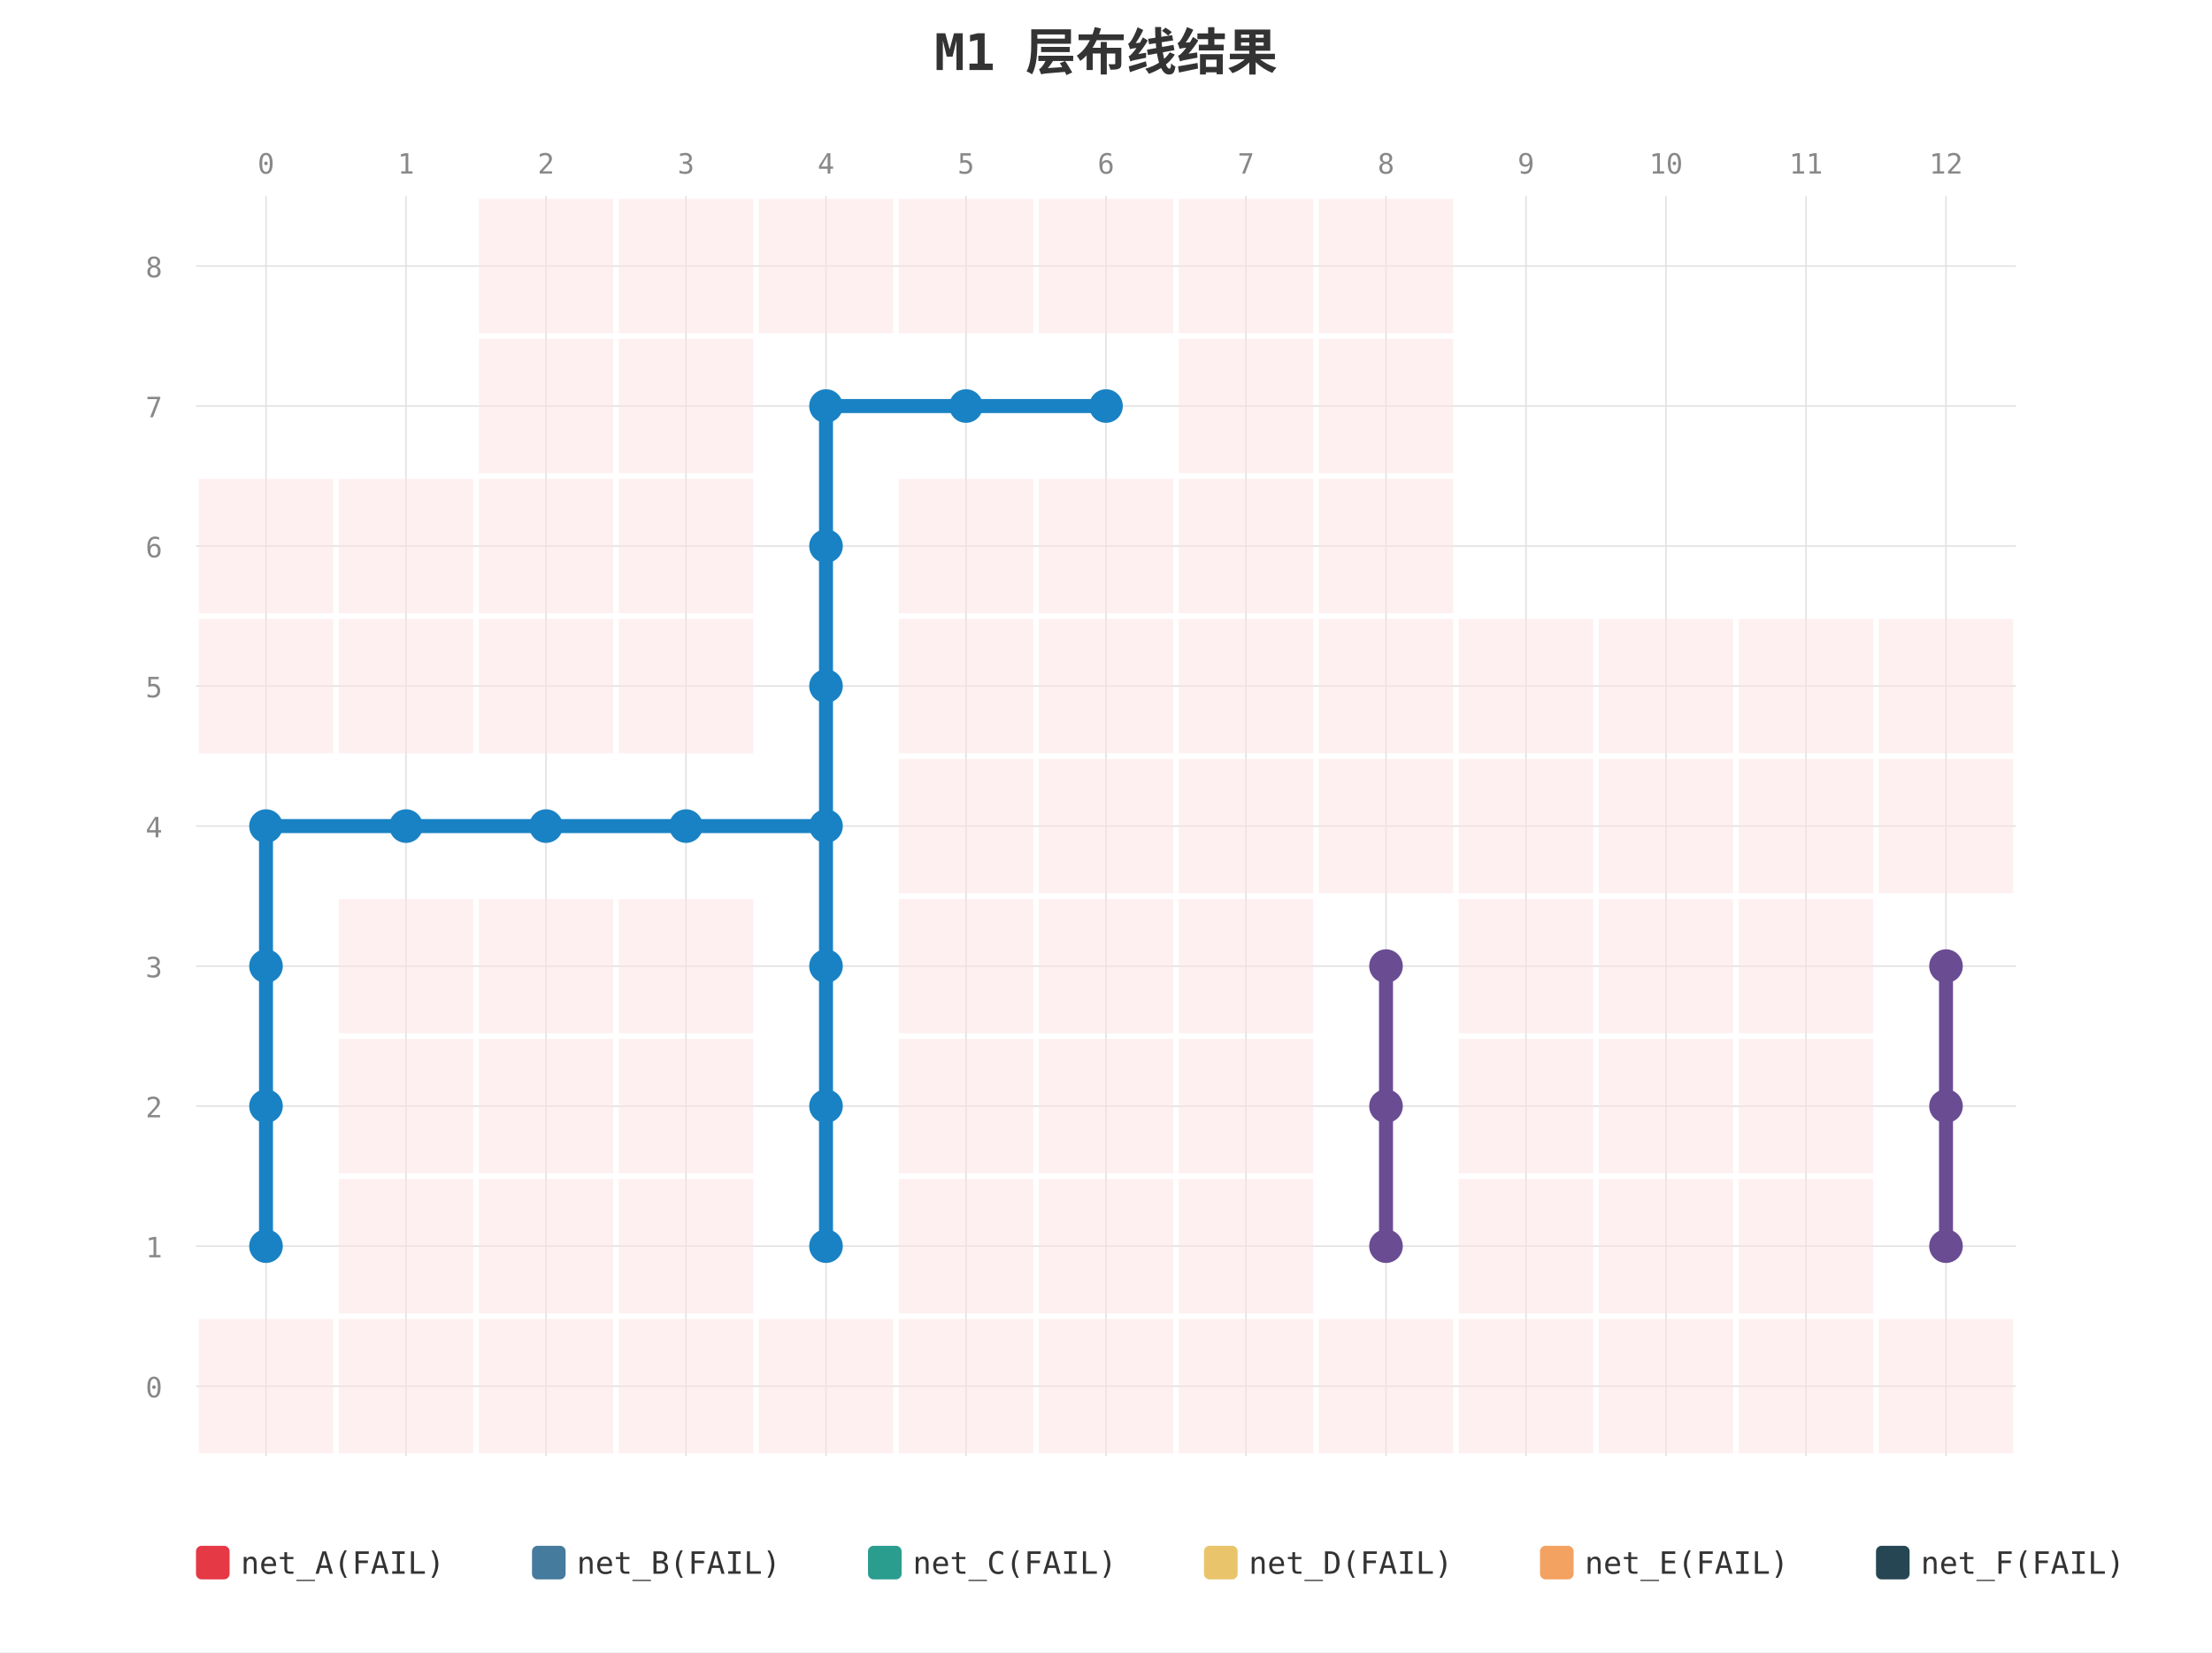
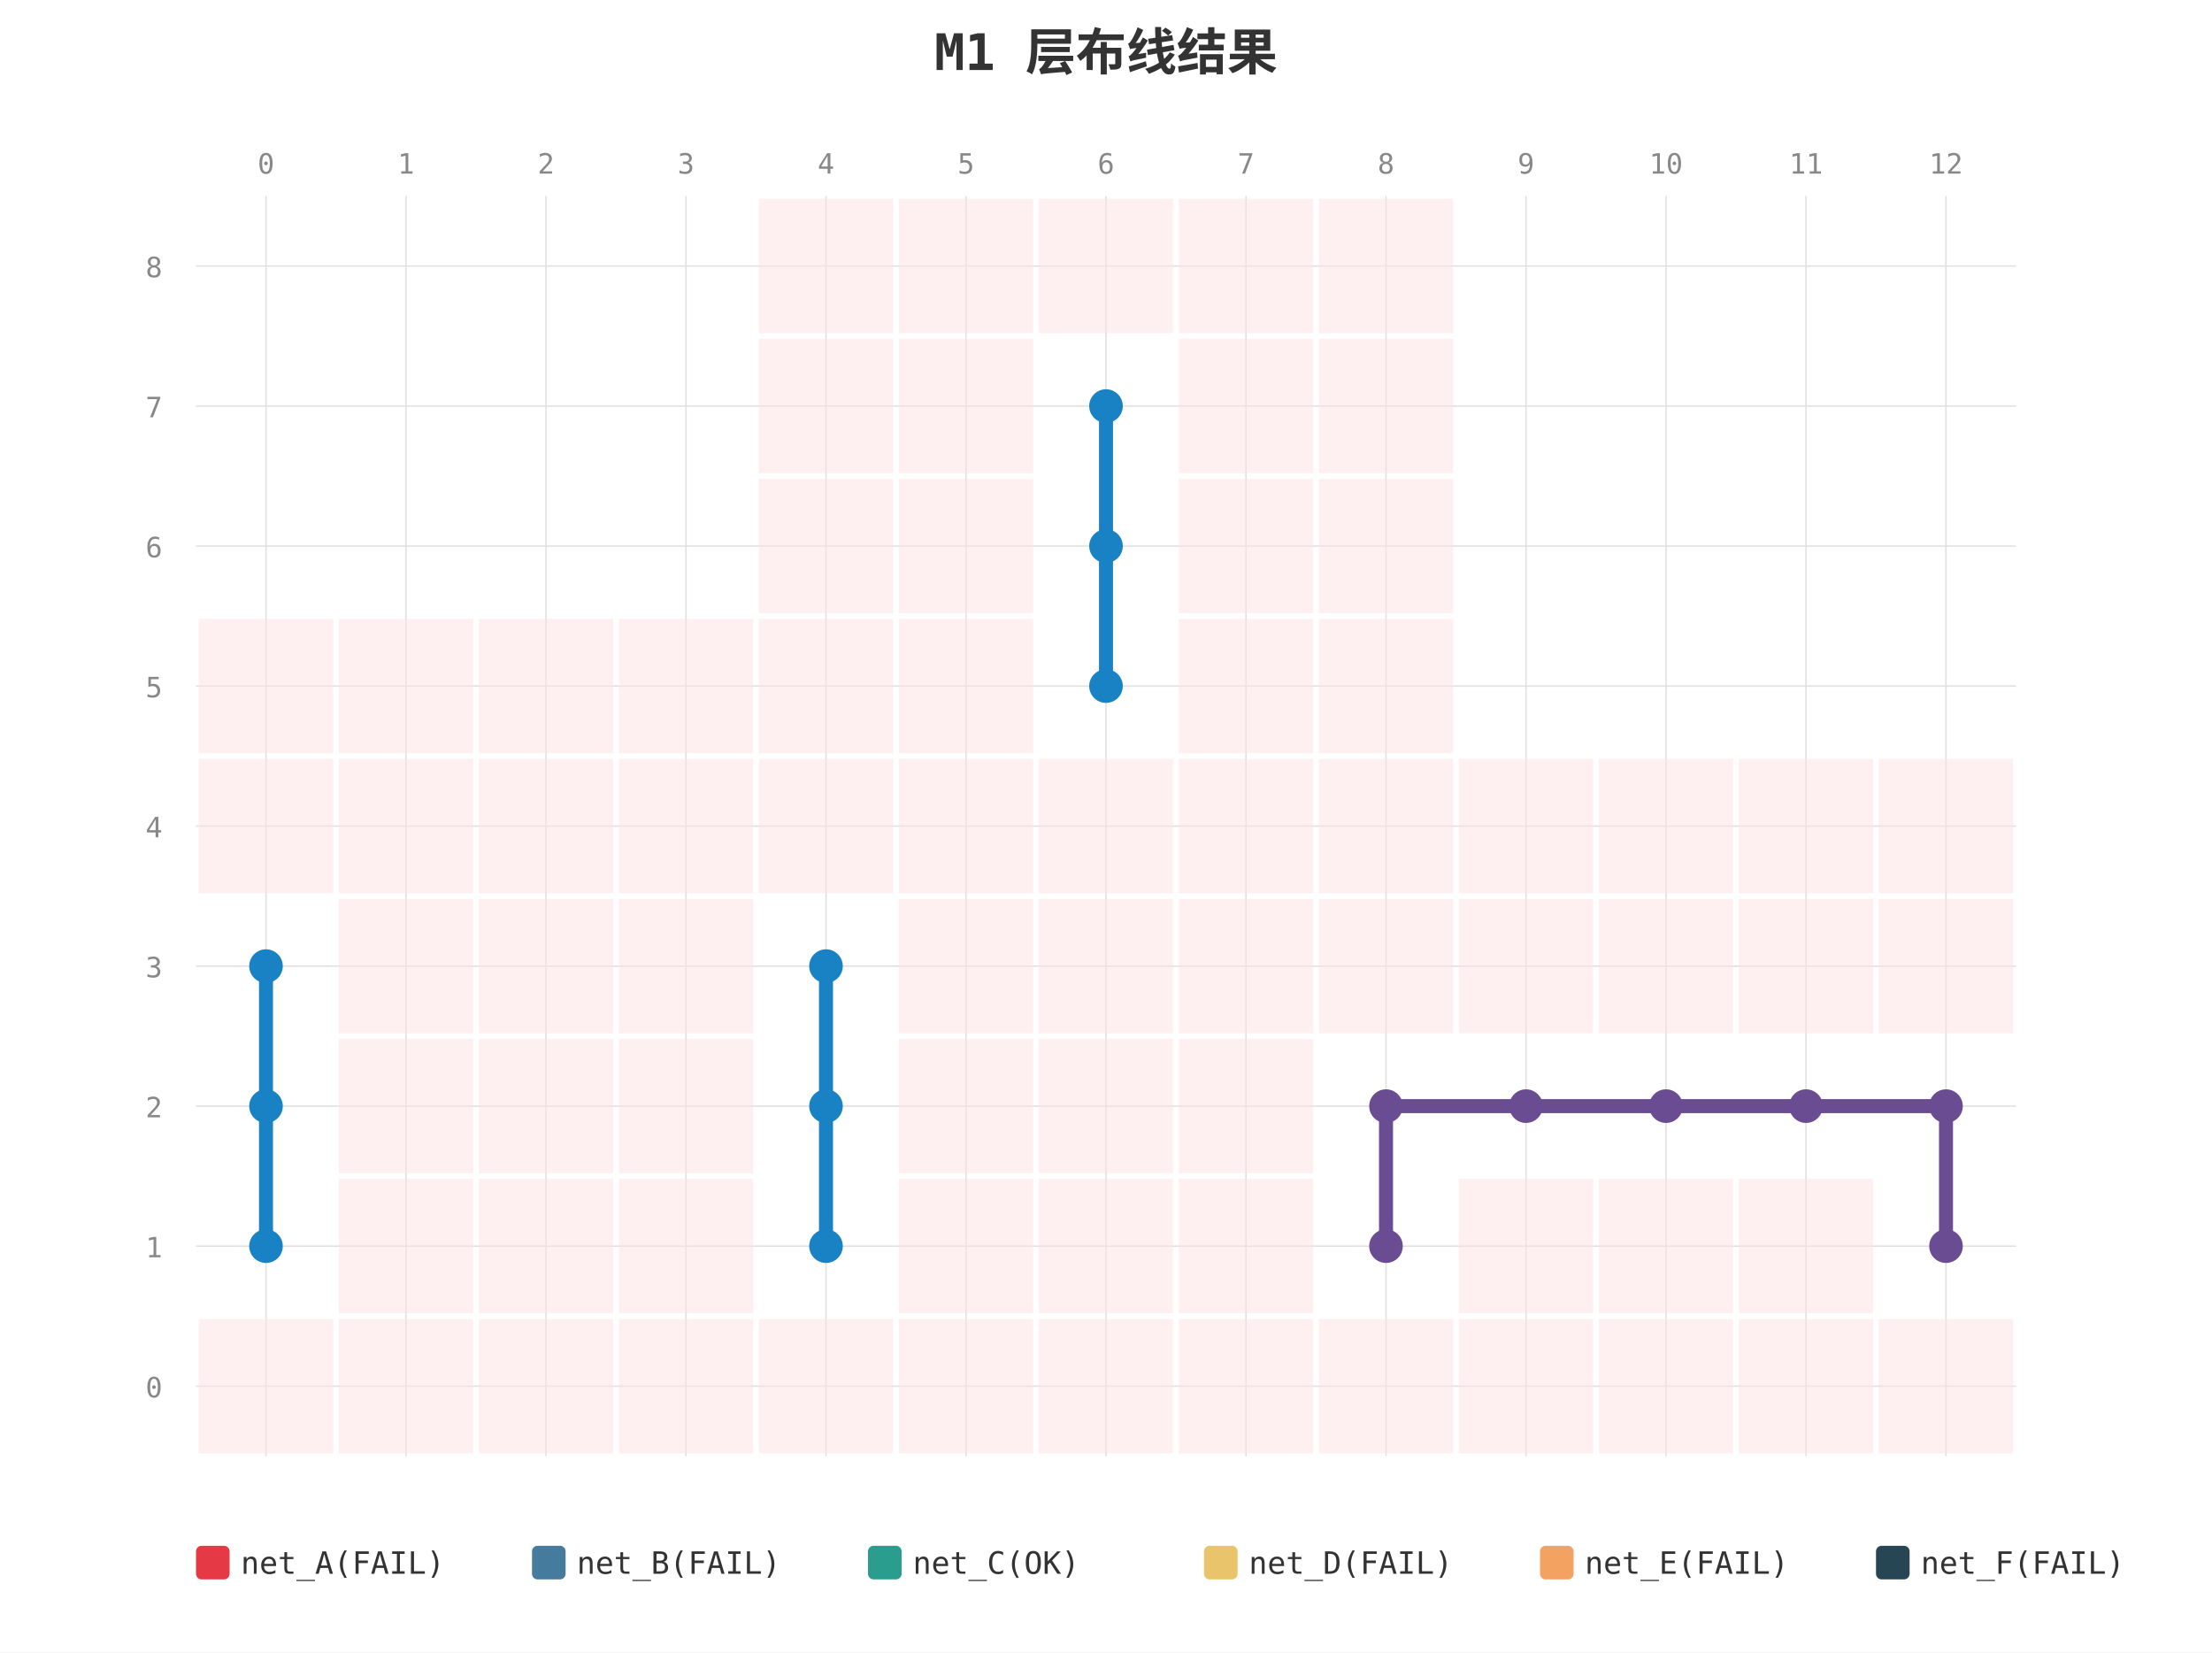
<svg xmlns="http://www.w3.org/2000/svg" width="790" height="590" viewBox="0 0 790 590">
  <rect width="790" height="590" fill="white" />
  <text x="395" y="25" text-anchor="middle" font-family="monospace" font-size="18" font-weight="bold" fill="#333">M1 层布线结果</text>
  <line x1="95.0" y1="70" x2="95.0" y2="520" stroke="#E0E0E0" stroke-width="0.5" />
  <line x1="145.0" y1="70" x2="145.0" y2="520" stroke="#E0E0E0" stroke-width="0.5" />
  <line x1="195.0" y1="70" x2="195.0" y2="520" stroke="#E0E0E0" stroke-width="0.5" />
  <line x1="245.0" y1="70" x2="245.0" y2="520" stroke="#E0E0E0" stroke-width="0.5" />
  <line x1="295.0" y1="70" x2="295.0" y2="520" stroke="#E0E0E0" stroke-width="0.5" />
  <line x1="345.0" y1="70" x2="345.0" y2="520" stroke="#E0E0E0" stroke-width="0.5" />
  <line x1="395.0" y1="70" x2="395.0" y2="520" stroke="#E0E0E0" stroke-width="0.5" />
  <line x1="445.0" y1="70" x2="445.0" y2="520" stroke="#E0E0E0" stroke-width="0.5" />
  <line x1="495.0" y1="70" x2="495.0" y2="520" stroke="#E0E0E0" stroke-width="0.5" />
  <line x1="545.0" y1="70" x2="545.0" y2="520" stroke="#E0E0E0" stroke-width="0.5" />
  <line x1="595.0" y1="70" x2="595.0" y2="520" stroke="#E0E0E0" stroke-width="0.5" />
  <line x1="645.0" y1="70" x2="645.0" y2="520" stroke="#E0E0E0" stroke-width="0.5" />
  <line x1="695.0" y1="70" x2="695.0" y2="520" stroke="#E0E0E0" stroke-width="0.5" />
  <line x1="70" y1="495.0" x2="720" y2="495.0" stroke="#E0E0E0" stroke-width="0.5" />
  <line x1="70" y1="445.0" x2="720" y2="445.0" stroke="#E0E0E0" stroke-width="0.5" />
  <line x1="70" y1="395.0" x2="720" y2="395.0" stroke="#E0E0E0" stroke-width="0.5" />
  <line x1="70" y1="345.0" x2="720" y2="345.0" stroke="#E0E0E0" stroke-width="0.5" />
  <line x1="70" y1="295.0" x2="720" y2="295.0" stroke="#E0E0E0" stroke-width="0.5" />
  <line x1="70" y1="245.0" x2="720" y2="245.0" stroke="#E0E0E0" stroke-width="0.5" />
  <line x1="70" y1="195.0" x2="720" y2="195.0" stroke="#E0E0E0" stroke-width="0.5" />
  <line x1="70" y1="145.0" x2="720" y2="145.0" stroke="#E0E0E0" stroke-width="0.5" />
  <line x1="70" y1="95.0" x2="720" y2="95.0" stroke="#E0E0E0" stroke-width="0.5" />
  <text x="95.0" y="62" text-anchor="middle" font-family="monospace" font-size="10" fill="#888">0</text>
  <text x="145.0" y="62" text-anchor="middle" font-family="monospace" font-size="10" fill="#888">1</text>
  <text x="195.0" y="62" text-anchor="middle" font-family="monospace" font-size="10" fill="#888">2</text>
  <text x="245.0" y="62" text-anchor="middle" font-family="monospace" font-size="10" fill="#888">3</text>
  <text x="295.0" y="62" text-anchor="middle" font-family="monospace" font-size="10" fill="#888">4</text>
  <text x="345.0" y="62" text-anchor="middle" font-family="monospace" font-size="10" fill="#888">5</text>
  <text x="395.0" y="62" text-anchor="middle" font-family="monospace" font-size="10" fill="#888">6</text>
  <text x="445.0" y="62" text-anchor="middle" font-family="monospace" font-size="10" fill="#888">7</text>
  <text x="495.0" y="62" text-anchor="middle" font-family="monospace" font-size="10" fill="#888">8</text>
  <text x="545.0" y="62" text-anchor="middle" font-family="monospace" font-size="10" fill="#888">9</text>
  <text x="595.0" y="62" text-anchor="middle" font-family="monospace" font-size="10" fill="#888">10</text>
  <text x="645.0" y="62" text-anchor="middle" font-family="monospace" font-size="10" fill="#888">11</text>
  <text x="695.0" y="62" text-anchor="middle" font-family="monospace" font-size="10" fill="#888">12</text>
  <text x="58" y="499.0" text-anchor="end" font-family="monospace" font-size="10" fill="#888">0</text>
  <text x="58" y="449.0" text-anchor="end" font-family="monospace" font-size="10" fill="#888">1</text>
  <text x="58" y="399.0" text-anchor="end" font-family="monospace" font-size="10" fill="#888">2</text>
  <text x="58" y="349.0" text-anchor="end" font-family="monospace" font-size="10" fill="#888">3</text>
  <text x="58" y="299.0" text-anchor="end" font-family="monospace" font-size="10" fill="#888">4</text>
  <text x="58" y="249.0" text-anchor="end" font-family="monospace" font-size="10" fill="#888">5</text>
  <text x="58" y="199.0" text-anchor="end" font-family="monospace" font-size="10" fill="#888">6</text>
  <text x="58" y="149.0" text-anchor="end" font-family="monospace" font-size="10" fill="#888">7</text>
  <text x="58" y="99.0" text-anchor="end" font-family="monospace" font-size="10" fill="#888">8</text>
  <rect x="71.0" y="471.0" width="48" height="48" fill="#FEE2E2" opacity="0.5" />
  <rect x="121.0" y="471.0" width="48" height="48" fill="#FEE2E2" opacity="0.5" />
  <rect x="171.0" y="471.0" width="48" height="48" fill="#FEE2E2" opacity="0.5" />
  <rect x="221.0" y="471.0" width="48" height="48" fill="#FEE2E2" opacity="0.5" />
  <rect x="271.0" y="471.0" width="48" height="48" fill="#FEE2E2" opacity="0.5" />
  <rect x="321.0" y="471.0" width="48" height="48" fill="#FEE2E2" opacity="0.5" />
  <rect x="371.0" y="471.0" width="48" height="48" fill="#FEE2E2" opacity="0.5" />
  <rect x="421.0" y="471.0" width="48" height="48" fill="#FEE2E2" opacity="0.5" />
  <rect x="471.0" y="471.0" width="48" height="48" fill="#FEE2E2" opacity="0.5" />
  <rect x="521.0" y="471.0" width="48" height="48" fill="#FEE2E2" opacity="0.5" />
  <rect x="571.0" y="471.0" width="48" height="48" fill="#FEE2E2" opacity="0.5" />
  <rect x="621.0" y="471.0" width="48" height="48" fill="#FEE2E2" opacity="0.5" />
  <rect x="671.0" y="471.0" width="48" height="48" fill="#FEE2E2" opacity="0.5" />
  <rect x="121.0" y="421.0" width="48" height="48" fill="#FEE2E2" opacity="0.5" />
  <rect x="171.0" y="421.0" width="48" height="48" fill="#FEE2E2" opacity="0.5" />
  <rect x="221.0" y="421.0" width="48" height="48" fill="#FEE2E2" opacity="0.5" />
  <rect x="321.0" y="421.0" width="48" height="48" fill="#FEE2E2" opacity="0.5" />
  <rect x="371.0" y="421.0" width="48" height="48" fill="#FEE2E2" opacity="0.5" />
  <rect x="421.0" y="421.0" width="48" height="48" fill="#FEE2E2" opacity="0.5" />
  <rect x="521.0" y="421.0" width="48" height="48" fill="#FEE2E2" opacity="0.5" />
  <rect x="571.0" y="421.0" width="48" height="48" fill="#FEE2E2" opacity="0.5" />
  <rect x="621.0" y="421.0" width="48" height="48" fill="#FEE2E2" opacity="0.5" />
  <rect x="121.0" y="371.0" width="48" height="48" fill="#FEE2E2" opacity="0.5" />
  <rect x="171.0" y="371.0" width="48" height="48" fill="#FEE2E2" opacity="0.5" />
  <rect x="221.0" y="371.0" width="48" height="48" fill="#FEE2E2" opacity="0.5" />
  <rect x="321.0" y="371.0" width="48" height="48" fill="#FEE2E2" opacity="0.5" />
  <rect x="371.0" y="371.0" width="48" height="48" fill="#FEE2E2" opacity="0.5" />
  <rect x="421.0" y="371.0" width="48" height="48" fill="#FEE2E2" opacity="0.5" />
-   <rect x="521.0" y="371.0" width="48" height="48" fill="#FEE2E2" opacity="0.5" />
-   <rect x="571.0" y="371.0" width="48" height="48" fill="#FEE2E2" opacity="0.5" />
-   <rect x="621.0" y="371.0" width="48" height="48" fill="#FEE2E2" opacity="0.5" />
  <rect x="121.0" y="321.0" width="48" height="48" fill="#FEE2E2" opacity="0.5" />
  <rect x="171.0" y="321.0" width="48" height="48" fill="#FEE2E2" opacity="0.5" />
  <rect x="221.0" y="321.0" width="48" height="48" fill="#FEE2E2" opacity="0.5" />
  <rect x="321.0" y="321.0" width="48" height="48" fill="#FEE2E2" opacity="0.5" />
  <rect x="371.0" y="321.0" width="48" height="48" fill="#FEE2E2" opacity="0.5" />
  <rect x="421.0" y="321.0" width="48" height="48" fill="#FEE2E2" opacity="0.5" />
+   <rect x="471.0" y="321.0" width="48" height="48" fill="#FEE2E2" opacity="0.5" />
  <rect x="521.0" y="321.0" width="48" height="48" fill="#FEE2E2" opacity="0.5" />
  <rect x="571.0" y="321.0" width="48" height="48" fill="#FEE2E2" opacity="0.5" />
  <rect x="621.0" y="321.0" width="48" height="48" fill="#FEE2E2" opacity="0.5" />
+   <rect x="671.0" y="321.0" width="48" height="48" fill="#FEE2E2" opacity="0.5" />
+   <rect x="71.0" y="271.0" width="48" height="48" fill="#FEE2E2" opacity="0.5" />
+   <rect x="121.0" y="271.0" width="48" height="48" fill="#FEE2E2" opacity="0.5" />
+   <rect x="171.0" y="271.0" width="48" height="48" fill="#FEE2E2" opacity="0.5" />
+   <rect x="221.0" y="271.0" width="48" height="48" fill="#FEE2E2" opacity="0.5" />
+   <rect x="271.0" y="271.0" width="48" height="48" fill="#FEE2E2" opacity="0.5" />
  <rect x="321.0" y="271.0" width="48" height="48" fill="#FEE2E2" opacity="0.5" />
  <rect x="371.0" y="271.0" width="48" height="48" fill="#FEE2E2" opacity="0.5" />
  <rect x="421.0" y="271.0" width="48" height="48" fill="#FEE2E2" opacity="0.5" />
  <rect x="471.0" y="271.0" width="48" height="48" fill="#FEE2E2" opacity="0.5" />
  <rect x="521.0" y="271.0" width="48" height="48" fill="#FEE2E2" opacity="0.5" />
  <rect x="571.0" y="271.0" width="48" height="48" fill="#FEE2E2" opacity="0.5" />
  <rect x="621.0" y="271.0" width="48" height="48" fill="#FEE2E2" opacity="0.5" />
  <rect x="671.0" y="271.0" width="48" height="48" fill="#FEE2E2" opacity="0.5" />
  <rect x="71.0" y="221.0" width="48" height="48" fill="#FEE2E2" opacity="0.5" />
  <rect x="121.0" y="221.0" width="48" height="48" fill="#FEE2E2" opacity="0.5" />
  <rect x="171.0" y="221.0" width="48" height="48" fill="#FEE2E2" opacity="0.5" />
  <rect x="221.0" y="221.0" width="48" height="48" fill="#FEE2E2" opacity="0.5" />
+   <rect x="271.0" y="221.0" width="48" height="48" fill="#FEE2E2" opacity="0.5" />
  <rect x="321.0" y="221.0" width="48" height="48" fill="#FEE2E2" opacity="0.5" />
-   <rect x="371.0" y="221.0" width="48" height="48" fill="#FEE2E2" opacity="0.5" />
  <rect x="421.0" y="221.0" width="48" height="48" fill="#FEE2E2" opacity="0.5" />
  <rect x="471.0" y="221.0" width="48" height="48" fill="#FEE2E2" opacity="0.5" />
-   <rect x="521.0" y="221.0" width="48" height="48" fill="#FEE2E2" opacity="0.5" />
-   <rect x="571.0" y="221.0" width="48" height="48" fill="#FEE2E2" opacity="0.5" />
-   <rect x="621.0" y="221.0" width="48" height="48" fill="#FEE2E2" opacity="0.5" />
-   <rect x="671.0" y="221.0" width="48" height="48" fill="#FEE2E2" opacity="0.5" />
-   <rect x="71.0" y="171.0" width="48" height="48" fill="#FEE2E2" opacity="0.5" />
-   <rect x="121.0" y="171.0" width="48" height="48" fill="#FEE2E2" opacity="0.5" />
-   <rect x="171.0" y="171.0" width="48" height="48" fill="#FEE2E2" opacity="0.5" />
-   <rect x="221.0" y="171.0" width="48" height="48" fill="#FEE2E2" opacity="0.5" />
+   <rect x="271.0" y="171.0" width="48" height="48" fill="#FEE2E2" opacity="0.5" />
  <rect x="321.0" y="171.0" width="48" height="48" fill="#FEE2E2" opacity="0.5" />
-   <rect x="371.0" y="171.0" width="48" height="48" fill="#FEE2E2" opacity="0.5" />
  <rect x="421.0" y="171.0" width="48" height="48" fill="#FEE2E2" opacity="0.5" />
  <rect x="471.0" y="171.0" width="48" height="48" fill="#FEE2E2" opacity="0.5" />
-   <rect x="171.0" y="121.0" width="48" height="48" fill="#FEE2E2" opacity="0.5" />
-   <rect x="221.0" y="121.0" width="48" height="48" fill="#FEE2E2" opacity="0.5" />
+   <rect x="271.0" y="121.0" width="48" height="48" fill="#FEE2E2" opacity="0.5" />
+   <rect x="321.0" y="121.0" width="48" height="48" fill="#FEE2E2" opacity="0.5" />
  <rect x="421.0" y="121.0" width="48" height="48" fill="#FEE2E2" opacity="0.5" />
  <rect x="471.0" y="121.0" width="48" height="48" fill="#FEE2E2" opacity="0.5" />
-   <rect x="171.0" y="71.0" width="48" height="48" fill="#FEE2E2" opacity="0.5" />
-   <rect x="221.0" y="71.0" width="48" height="48" fill="#FEE2E2" opacity="0.5" />
  <rect x="271.0" y="71.0" width="48" height="48" fill="#FEE2E2" opacity="0.5" />
  <rect x="321.0" y="71.0" width="48" height="48" fill="#FEE2E2" opacity="0.5" />
  <rect x="371.0" y="71.0" width="48" height="48" fill="#FEE2E2" opacity="0.5" />
  <rect x="421.0" y="71.0" width="48" height="48" fill="#FEE2E2" opacity="0.5" />
  <rect x="471.0" y="71.0" width="48" height="48" fill="#FEE2E2" opacity="0.5" />
  <line x1="495.0" y1="445.0" x2="495.0" y2="395.0" stroke="#6A4C93" stroke-width="5" stroke-linecap="round" />
-   <line x1="495.0" y1="395.0" x2="495.0" y2="345.0" stroke="#6A4C93" stroke-width="5" stroke-linecap="round" />
-   <line x1="695.0" y1="345.0" x2="695.0" y2="395.0" stroke="#6A4C93" stroke-width="5" stroke-linecap="round" />
+   <line x1="495.0" y1="395.0" x2="545.0" y2="395.0" stroke="#6A4C93" stroke-width="5" stroke-linecap="round" />
+   <line x1="545.0" y1="395.0" x2="595.0" y2="395.0" stroke="#6A4C93" stroke-width="5" stroke-linecap="round" />
+   <line x1="595.0" y1="395.0" x2="645.0" y2="395.0" stroke="#6A4C93" stroke-width="5" stroke-linecap="round" />
+   <line x1="645.0" y1="395.0" x2="695.0" y2="395.0" stroke="#6A4C93" stroke-width="5" stroke-linecap="round" />
  <line x1="695.0" y1="395.0" x2="695.0" y2="445.0" stroke="#6A4C93" stroke-width="5" stroke-linecap="round" />
-   <line x1="95.0" y1="345.0" x2="95.0" y2="295.0" stroke="#1982C4" stroke-width="5" stroke-linecap="round" />
  <line x1="95.0" y1="395.0" x2="95.0" y2="345.0" stroke="#1982C4" stroke-width="5" stroke-linecap="round" />
  <line x1="95.0" y1="445.0" x2="95.0" y2="395.0" stroke="#1982C4" stroke-width="5" stroke-linecap="round" />
-   <line x1="145.0" y1="295.0" x2="95.0" y2="295.0" stroke="#1982C4" stroke-width="5" stroke-linecap="round" />
-   <line x1="195.0" y1="295.0" x2="145.0" y2="295.0" stroke="#1982C4" stroke-width="5" stroke-linecap="round" />
-   <line x1="245.0" y1="295.0" x2="195.0" y2="295.0" stroke="#1982C4" stroke-width="5" stroke-linecap="round" />
-   <line x1="295.0" y1="295.0" x2="245.0" y2="295.0" stroke="#1982C4" stroke-width="5" stroke-linecap="round" />
-   <line x1="295.0" y1="245.0" x2="295.0" y2="295.0" stroke="#1982C4" stroke-width="5" stroke-linecap="round" />
-   <line x1="295.0" y1="195.0" x2="295.0" y2="245.0" stroke="#1982C4" stroke-width="5" stroke-linecap="round" />
-   <line x1="295.0" y1="145.0" x2="295.0" y2="195.0" stroke="#1982C4" stroke-width="5" stroke-linecap="round" />
-   <line x1="345.0" y1="145.0" x2="295.0" y2="145.0" stroke="#1982C4" stroke-width="5" stroke-linecap="round" />
-   <line x1="395.0" y1="145.0" x2="345.0" y2="145.0" stroke="#1982C4" stroke-width="5" stroke-linecap="round" />
-   <line x1="295.0" y1="345.0" x2="295.0" y2="295.0" stroke="#1982C4" stroke-width="5" stroke-linecap="round" />
+   <line x1="395.0" y1="195.0" x2="395.0" y2="245.0" stroke="#1982C4" stroke-width="5" stroke-linecap="round" />
+   <line x1="395.0" y1="145.0" x2="395.0" y2="195.0" stroke="#1982C4" stroke-width="5" stroke-linecap="round" />
  <line x1="295.0" y1="395.0" x2="295.0" y2="345.0" stroke="#1982C4" stroke-width="5" stroke-linecap="round" />
  <line x1="295.0" y1="445.0" x2="295.0" y2="395.0" stroke="#1982C4" stroke-width="5" stroke-linecap="round" />
  <circle cx="95.0" cy="445.0" r="6" fill="#1982C4" />
  <circle cx="295.0" cy="445.0" r="6" fill="#1982C4" />
  <circle cx="495.0" cy="445.0" r="6" fill="#6A4C93" />
  <circle cx="695.0" cy="445.0" r="6" fill="#6A4C93" />
  <circle cx="95.0" cy="395.0" r="6" fill="#1982C4" />
  <circle cx="295.0" cy="395.0" r="6" fill="#1982C4" />
  <circle cx="495.0" cy="395.0" r="6" fill="#6A4C93" />
+   <circle cx="545.0" cy="395.0" r="6" fill="#6A4C93" />
+   <circle cx="595.0" cy="395.0" r="6" fill="#6A4C93" />
+   <circle cx="645.0" cy="395.0" r="6" fill="#6A4C93" />
  <circle cx="695.0" cy="395.0" r="6" fill="#6A4C93" />
  <circle cx="95.0" cy="345.0" r="6" fill="#1982C4" />
  <circle cx="295.0" cy="345.0" r="6" fill="#1982C4" />
-   <circle cx="495.0" cy="345.0" r="6" fill="#6A4C93" />
-   <circle cx="695.0" cy="345.0" r="6" fill="#6A4C93" />
-   <circle cx="95.0" cy="295.0" r="6" fill="#1982C4" />
-   <circle cx="145.0" cy="295.0" r="6" fill="#1982C4" />
-   <circle cx="195.0" cy="295.0" r="6" fill="#1982C4" />
-   <circle cx="245.0" cy="295.0" r="6" fill="#1982C4" />
-   <circle cx="295.0" cy="295.0" r="6" fill="#1982C4" />
-   <circle cx="295.0" cy="245.0" r="6" fill="#1982C4" />
-   <circle cx="295.0" cy="195.0" r="6" fill="#1982C4" />
-   <circle cx="295.0" cy="145.0" r="6" fill="#1982C4" />
-   <circle cx="345.0" cy="145.0" r="6" fill="#1982C4" />
+   <circle cx="395.0" cy="245.0" r="6" fill="#1982C4" />
+   <circle cx="395.0" cy="195.0" r="6" fill="#1982C4" />
  <circle cx="395.0" cy="145.0" r="6" fill="#1982C4" />
  <rect x="70" y="552" width="12" height="12" fill="#E63946" rx="2" />
  <text x="86" y="562" font-family="monospace" font-size="11" fill="#333">net_A(FAIL)</text>
  <rect x="190" y="552" width="12" height="12" fill="#457B9D" rx="2" />
  <text x="206" y="562" font-family="monospace" font-size="11" fill="#333">net_B(FAIL)</text>
  <rect x="310" y="552" width="12" height="12" fill="#2A9D8F" rx="2" />
-   <text x="326" y="562" font-family="monospace" font-size="11" fill="#333">net_C(FAIL)</text>
+   <text x="326" y="562" font-family="monospace" font-size="11" fill="#333">net_C(OK)</text>
  <rect x="430" y="552" width="12" height="12" fill="#E9C46A" rx="2" />
  <text x="446" y="562" font-family="monospace" font-size="11" fill="#333">net_D(FAIL)</text>
  <rect x="550" y="552" width="12" height="12" fill="#F4A261" rx="2" />
  <text x="566" y="562" font-family="monospace" font-size="11" fill="#333">net_E(FAIL)</text>
  <rect x="670" y="552" width="12" height="12" fill="#264653" rx="2" />
  <text x="686" y="562" font-family="monospace" font-size="11" fill="#333">net_F(FAIL)</text>
</svg>
